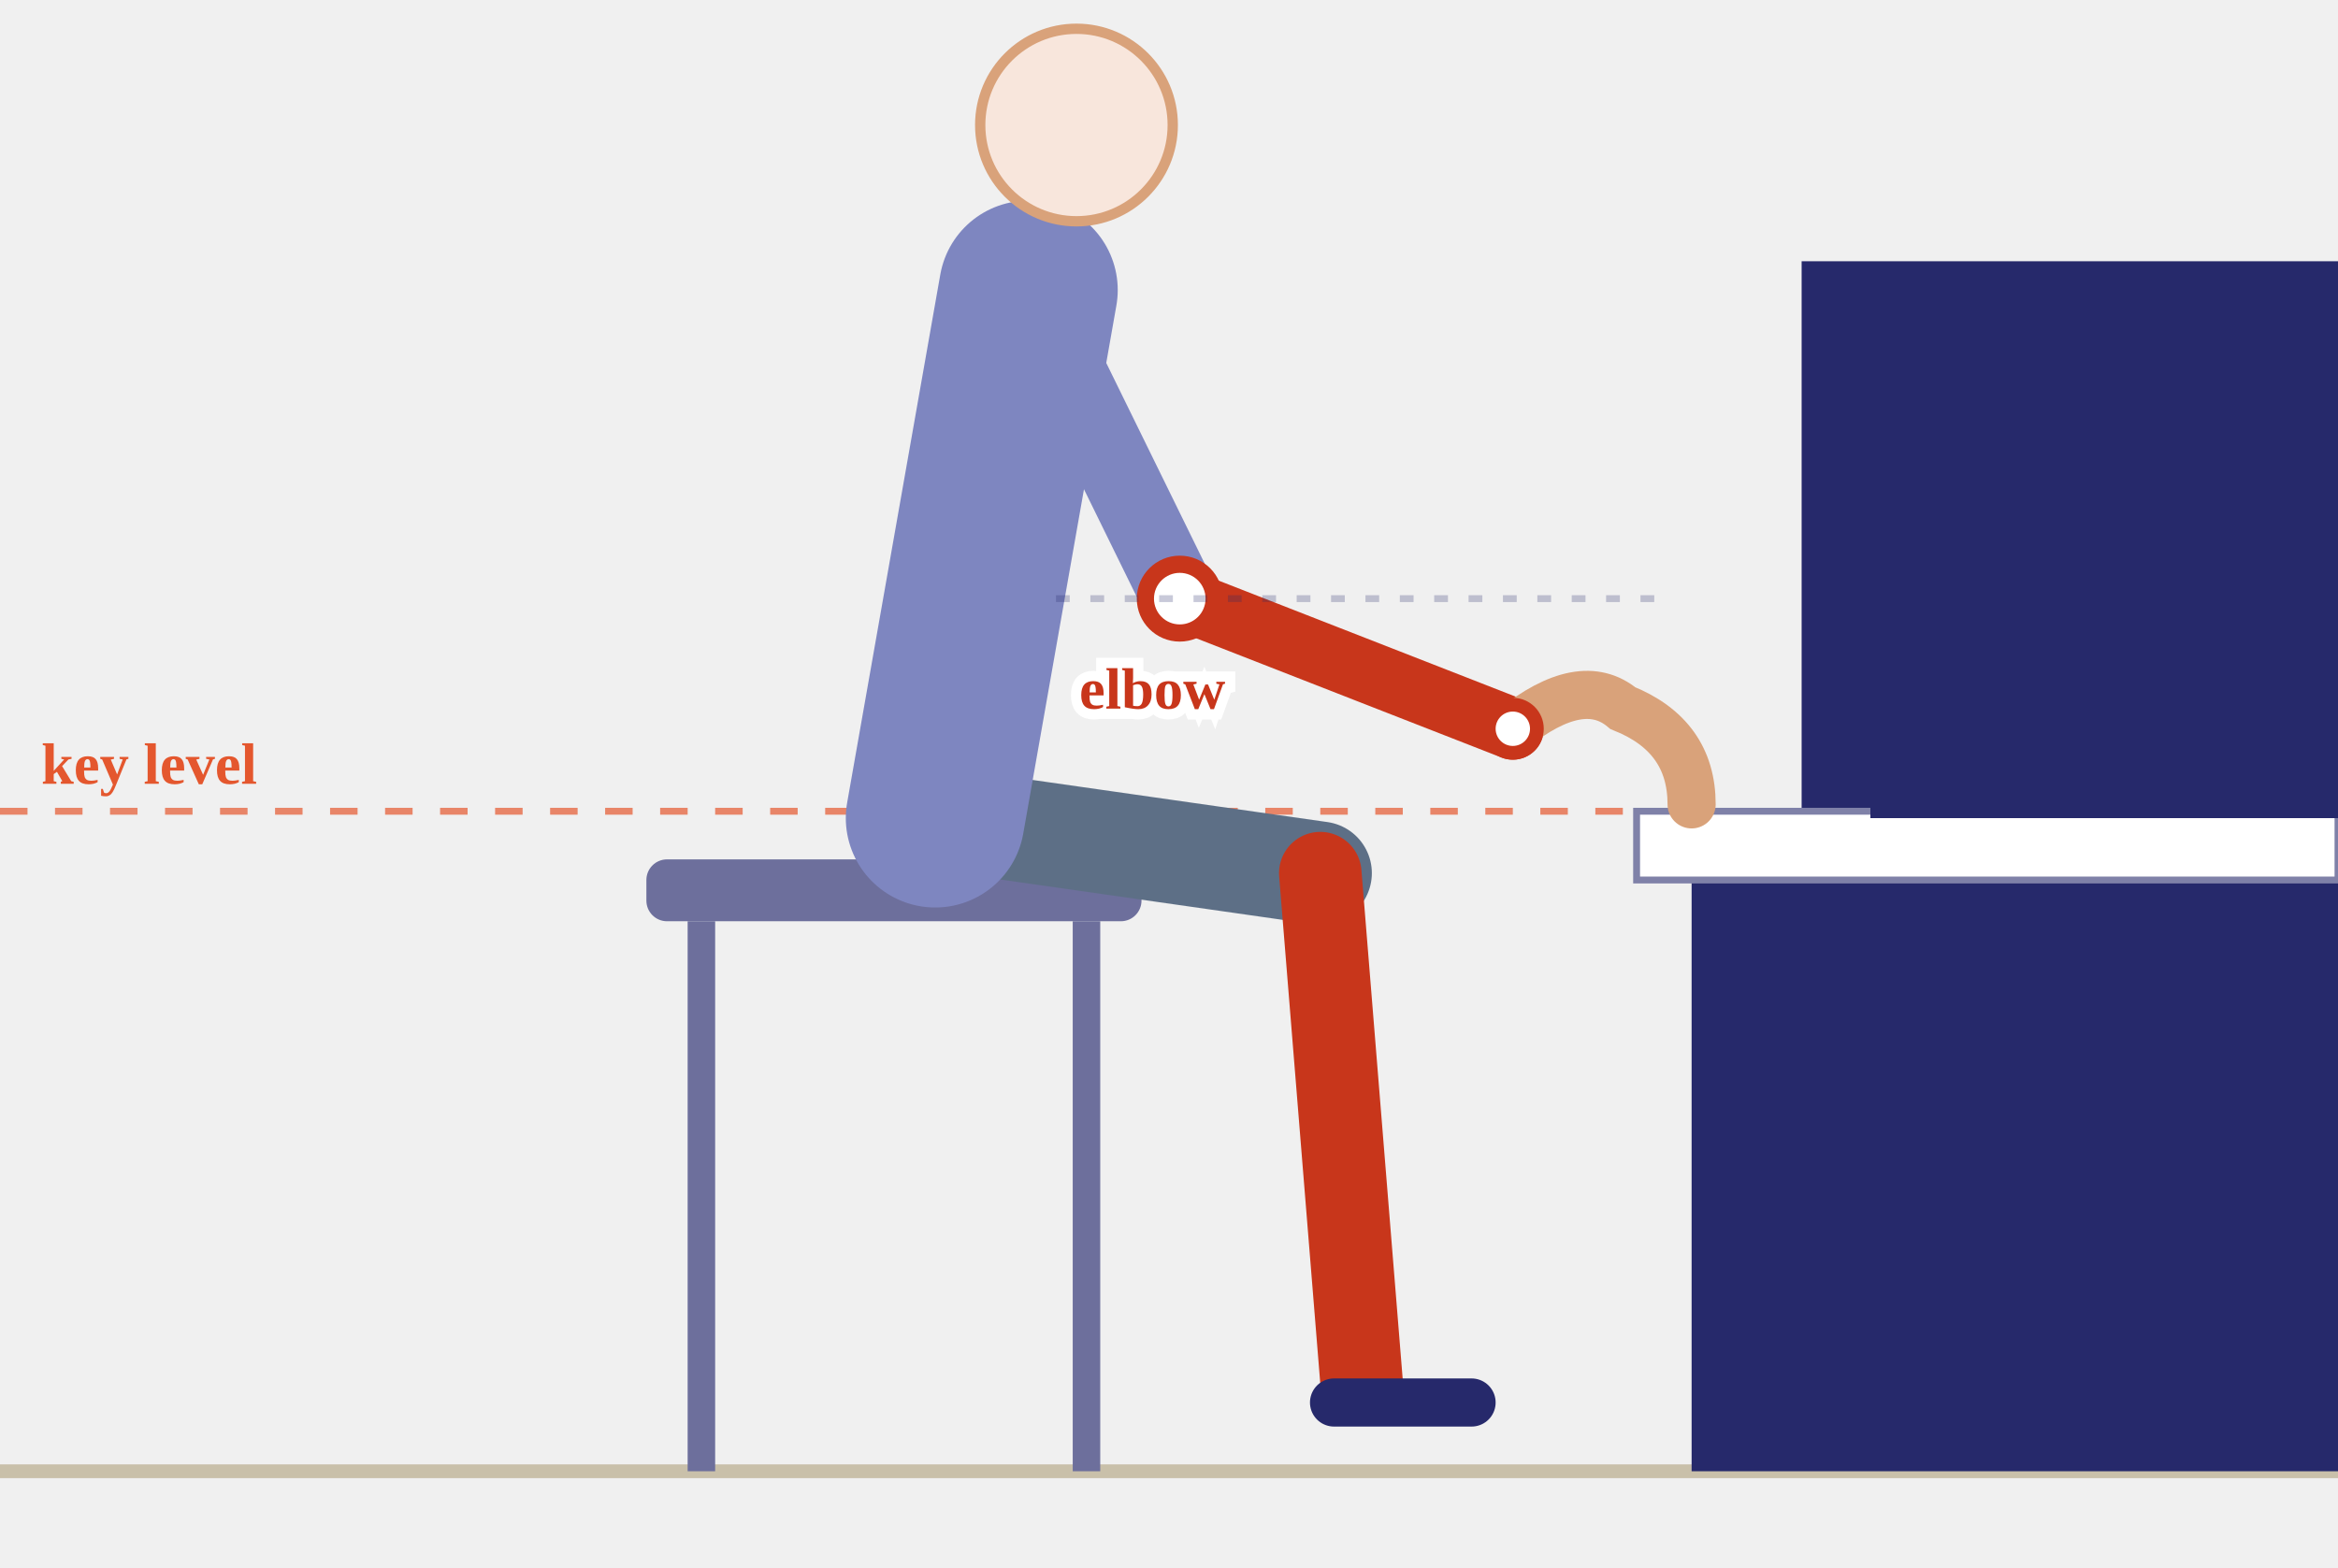
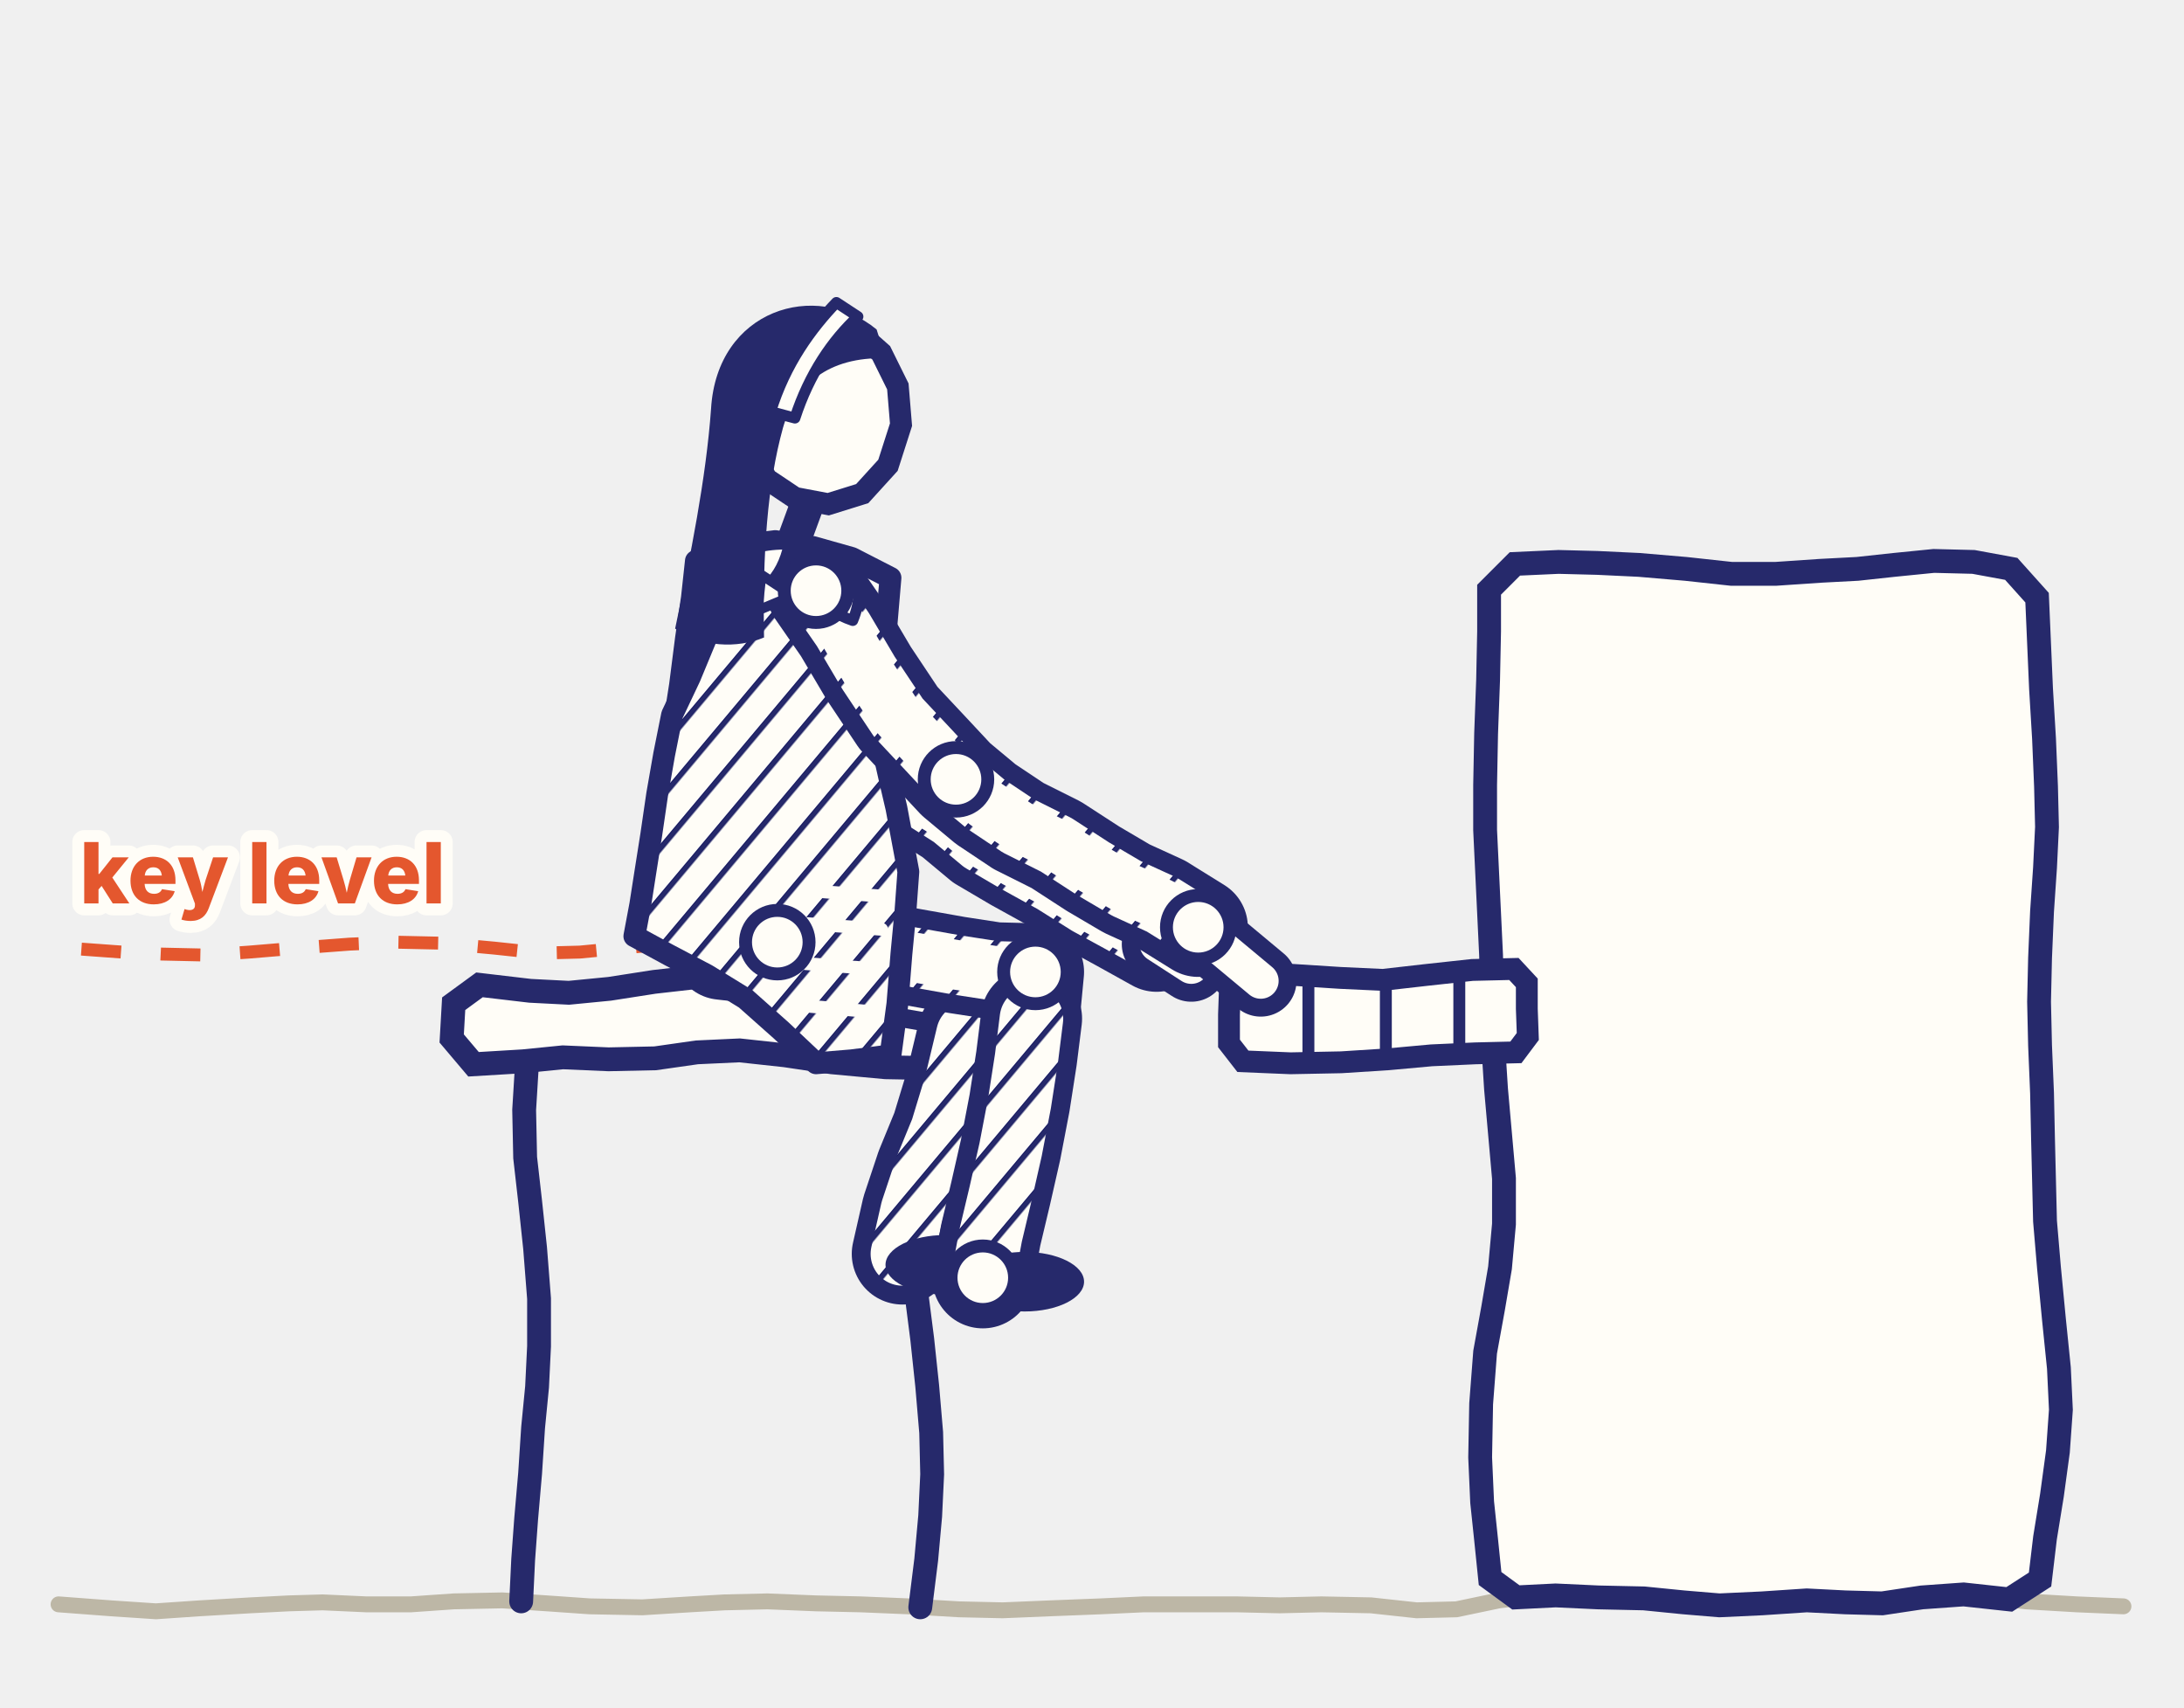
- <svg viewBox="0 0 340 228" style="width: 100%; max-width: 460px; display: block; margin: 0px auto;">
-   <line x1="0" x2="340" y1="214" y2="214" stroke="#c9c0aa" stroke-width="2" />
-   <line x1="0" x2="238" y1="118" y2="118" stroke="#e4572e" stroke-dasharray="4 4" stroke-opacity="0.7" />
-   <text x="6" y="114" font-size="8.5" font-weight="800" fill="#e4572e">key level</text>
-   <rect x="94" y="125" width="72" height="9" rx="3" fill="#6d6f9c" />
-   <line x1="102" x2="102" y1="134" y2="214" stroke="#6d6f9c" stroke-width="4" />
-   <line x1="158" x2="158" y1="134" y2="214" stroke="#6d6f9c" stroke-width="4" />
-   <line x1="136" y1="119" x2="192" y2="127" stroke="#5d6f86" stroke-width="15" stroke-linecap="round" />
-   <line x1="192" y1="127" x2="198" y2="201" stroke="#c8361b" stroke-width="12" stroke-linecap="round" />
-   <line x1="194" y1="204" x2="214" y2="204" stroke="#26296b" stroke-width="7" stroke-linecap="round" />
-   <rect x="262" y="38" width="78" height="80" fill="#26296b" />
-   <rect x="246" y="128" width="94" height="86" fill="#26296b" />
-   <rect x="238" y="118" width="102" height="10" fill="#fff" stroke="#7f81a8" />
-   <rect x="272" y="115" width="68" height="4" fill="#26296b" />
-   <line x1="136" y1="119" x2="149.545" y2="42.185" stroke="#7e86c0" stroke-width="26" stroke-linecap="round" />
-   <circle cx="156.545" cy="18.185" r="14" fill="#f8e6dc" stroke="#d9a27a" stroke-width="1.5" />
-   <line x1="149.545" y1="42.185" x2="171.566" y2="87.074" stroke="#7e86c0" stroke-width="11" stroke-linecap="round" />
-   <line x1="171.566" y1="87.074" x2="220" y2="106" stroke="#c8361b" stroke-width="9" stroke-linecap="round" />
-   <path d="M220,106 Q230,98 236,103 Q246,107 246,117" fill="none" stroke="#d9a27a" stroke-width="7" stroke-linecap="round" />
-   <circle cx="171.566" cy="87.074" r="5" fill="#fff" stroke="#c8361b" stroke-width="2.5" />
-   <circle cx="220" cy="106" r="3.5" fill="#fff" stroke="#c8361b" stroke-width="2" />
-   <line x1="153.566" x2="241.566" y1="87.074" y2="87.074" stroke="#26296b" stroke-opacity="0.25" stroke-dasharray="2 3" />
-   <text x="167.566" y="103.074" font-size="8.5" font-weight="900" text-anchor="middle" stroke="#fff" stroke-width="3" paint-order="stroke" fill="#c8361b">elbow</text>
+ <svg xmlns="http://www.w3.org/2000/svg" viewBox="0 0 220 172" width="440" height="344">
+   <defs>
+     <pattern id="hpqsithigh20" width="3.2" height="3.2" patternUnits="userSpaceOnUse" patternTransform="rotate(40)">
+       <rect width="3.2" height="3.2" fill="#fffdf7" />
+       <line x1="0" y1="0" x2="0" y2="3.2" stroke="#26296b" stroke-width="1.15" />
+     </pattern>
+   </defs>
+   <path d="M5.9 161.6l5.3.4 4.5.3 4.4-.3 5.1-.3 3.9-.2 3.4-.1 4.4.2 4.5 0 4.3-.3 4.9-.1 4.5.3 4.3.3 5.3.1 4.8-.3 3.5-.2 4.3-.1 4.9.2 4.5.1 4.8.2 5.1.3 4.4.1 4.8-.2 5.1-.2 4.3-.2 4.4 0 5 0 4.3.1 4.2-.1 5 .1 4.6.5 4-.1 4.3-.9 4.3-.5 4.3.1 4.9.2 4.5.3 3.8.4 4.5-.2 4.8-.3 4.1.2 4 0 4.3-.7 4.6 0 5 .6 5.1.3 4.7.2" stroke="#bdb7a6" stroke-width="1.6" stroke-linecap="round" fill="none" />
+   <text stroke="#fffdf7" stroke-width="2.4" stroke-linejoin="round" paint-order="stroke" x="8" y="91" font-size="8.5" font-weight="800" fill="#e4572e" font-family="Inter,sans-serif">key level</text>
+   <path d="M8.2 95.6l4.1.3 4 .2 4.5.1 4.3-.3 4.8-.4 5.3-.4 4.6-.2 4.6.1 5.4.5 4.7.5 3.9-.1 4.2-.4 4.3-.4 4.5-.1 5.1-.1 4.8-.1 4.5-.1 5.1.5 4.8.8 4 .1 4.2-.3 4.4-.4 4.1-.5 4.5.1 4.9.6" stroke="#e4572e" stroke-width="1.3" stroke-dasharray="4 4" fill="none" />
+   <path d="M48.3 99.2l5.1.6 3.9.2 4.1-.4 4.5-.7 4.4-.5 4.8 0 4.8.5 4.4.4 5.2.1 5.2.3 4.3.2 1.8 2 0 2.9-1.9 2.3-4.3.5-5.4-.1-5.4-.5-4.7-.7-4.6-.5-4.3.2-4.2.6-4.7.1-4.6-.2-4 .4-5 .3-2.2-2.6 .2-3.5z" fill="#fffdf7" stroke="#26296b" stroke-width="2.4" />
+   <path d="M53.1 106.9l-.3 4.9 .1 4.8 .5 4.4 .5 4.7 .4 5.1 0 4.8-.2 4.1-.4 4.1-.3 4.6-.4 4.6-.3 4.1-.2 4.2" stroke="#26296b" stroke-width="2.4" stroke-linecap="round" fill="none" />
+   <path d="M94.1 107.6l-.6 4.9-.8 4.3-.5 4.2-.2 4.6 .3 4.6 .6 4.7 .5 4.7 .4 4.7 .1 4.2-.2 4.2-.4 4.4-.6 4.8" stroke="#26296b" stroke-width="2.4" stroke-linecap="round" fill="none" />
+   <path d="M152.6 56.8l4.4-.2 3.9.1 4.2.2 4.7.4 4.6.5 4.5 0 4.4-.3 3.8-.2 3.7-.4 4-.4 4 .1 3.8.7 2.6 2.9 .2 4.6 .2 4.6 .3 5 .2 4.8 .1 4.1-.2 4.1-.3 4.4-.2 4.7-.1 4.4 .1 4.4 .2 4.8 .1 4.7 .1 4.1 .1 4.1 .4 4.7 .5 5.2 .5 4.9 .2 4.2-.3 4.2-.6 4.4-.7 4.3-.5 4.2-3.1 2-4.6-.5-4.2.3-4 .6-3.7-.1-3.9-.2-4.5.3-4.3.2-3.6-.3-4-.4-4.6-.1-4.3-.2-4 .2-2.6-1.9-.4-3.9-.4-3.8-.2-4.5 .1-5.4 .4-5.2 .8-4.4 .7-4.1 .4-4.4 0-4.6-.4-4.5-.4-4.5-.3-4.7-.1-4.5-.1-4.3-.2-4.2-.2-4.2-.2-4.2 0-4.5 .1-5.2 .2-5.4 .1-4.9 0-4.2z" fill="#fffdf7" stroke="#26296b" stroke-width="2.4" />
+   <path d="M125.5 98l4.8.2 4.7.3 4.3.2 4.4-.5 4.6-.5 4.2-.1 1.3 1.4 0 2.6 .1 2.8-1.2 1.6-4.1.1-4.4.2-4.4.4-4.7.3-5.1.1-4.8-.2-1.4-1.8 0-2.9 .1-2.8z" fill="#fffdf7" stroke="#26296b" stroke-width="2.2" />
+   <g transform="translate(0.3 0.6)">
+     <line x1="131.5" y1="98.0" x2="131.5" y2="106.5" stroke="#26296b" stroke-width="1.2" stroke-linecap="round" />
+   </g>
+   <g transform="translate(0.6 0.4)">
+     <line x1="139.0" y1="98.0" x2="139.0" y2="106.5" stroke="#26296b" stroke-width="1.2" stroke-linecap="round" />
+   </g>
+   <g transform="translate(0.5 -0.3)">
+     <line x1="146.5" y1="98.0" x2="146.5" y2="106.5" stroke="#26296b" stroke-width="1.2" stroke-linecap="round" />
+   </g>
+   <g data-who="girl">
+     <path d="M72.7 95.8l4.4.5 4.1.6 3.9.6 4.5.8 4.6.8 3.9.8-.7 4.4-1.1 5-1.5 4.5-1.5 4-1.4 4.1-1 4.4" fill="none" stroke="#26296b" stroke-width="9.8" stroke-linecap="round" stroke-linejoin="round" />
+     <path d="M72.7 95.8l4.4.5 4.1.6 3.9.6 4.5.8 4.6.8 3.9.8-.7 4.4-1.1 5-1.5 4.5-1.5 4-1.4 4.1-1 4.4" fill="none" stroke="url(#hpqsithigh20)" stroke-width="6.0" stroke-linecap="round" stroke-linejoin="round" />
+     <path d="M72.7 95.8l4.4.5 4.1.6 3.9.6 4.5.8 4.6.8 3.9.8-.7 4.4-1.1 5-1.5 4.5-1.5 4-1.4 4.1-1 4.4" fill="none" stroke="#fffdf7" stroke-width="5" stroke-linecap="round" stroke-linejoin="round" />
+     <path d="M97.5 104.2l-1.2 5-1.4 4.6-1.6 3.9-1.4 4.2-1 4.4" fill="none" stroke="#26296b" stroke-width="10.2" stroke-linecap="round" stroke-linejoin="round" />
+     <path d="M97.5 104.2l-1.2 5-1.4 4.6-1.6 3.9-1.4 4.2-1 4.4" fill="none" stroke="url(#hpqsithigh20)" stroke-width="6.4" stroke-linecap="round" stroke-linejoin="round" />
+     <g transform="translate(-0.8 0.4)">
+       <ellipse cx="96.0" cy="127.0" rx="6" ry="3" fill="#26296b" />
+     </g>
+     <path d="M78.5 60.3l2.4 3.6 2.1 3.4 2.1 3.6 2.3 3.8 2.6 3.1 2.6 2.4 3.3 2.1 3 2.5 3.4 2 3.8 2.1 3.5 2.2 3.3 1.8 3.6 2" fill="none" stroke="#26296b" stroke-width="10.0" stroke-linecap="round" stroke-linejoin="round" />
+     <path d="M78.5 60.3l2.4 3.6 2.1 3.4 2.1 3.6 2.3 3.8 2.6 3.1 2.6 2.4 3.3 2.1 3 2.5 3.4 2 3.8 2.1 3.5 2.2 3.3 1.8 3.6 2" fill="none" stroke="url(#hpqsithigh20)" stroke-width="6.2" stroke-linecap="round" stroke-linejoin="round" />
+     <path d="M78.5 60.3l2.4 3.6 2.1 3.4 2.1 3.6 2.3 3.8 2.6 3.1 2.6 2.4 3.3 2.1 3 2.5 3.4 2 3.8 2.1 3.5 2.2 3.3 1.8 3.6 2" fill="none" stroke="#fffdf7" stroke-width="5.2" stroke-linecap="round" stroke-linejoin="round" />
+     <g transform="translate(-0.4 -0.9)">
+       <polyline points="117.0,96.0 120.4,98.2" fill="none" stroke="#26296b" stroke-width="7.2" stroke-linecap="round" stroke-linejoin="round" />
+     </g>
+     <g transform="translate(-0.4 -0.9)">
+       <polyline points="117.0,96.0 120.4,98.2" fill="none" stroke="url(#hpqsithigh20)" stroke-width="3.4" stroke-linecap="round" stroke-linejoin="round" />
+     </g>
+     <g transform="translate(-0.4 -0.9)">
+       <polyline points="117.0,96.0 120.4,98.2" fill="none" stroke="#fffdf7" stroke-width="3.6" stroke-linecap="round" stroke-linejoin="round" />
+     </g>
+     <path d="M78.3 94.9l4.3.2 4.4.4 4.9.9 4.5.8 3.9.6 4 .1-.4 4.2-.5 4.1-.7 4.5-.9 4.9-1 4.5-1 4.2-.8 4.4" fill="none" stroke="#26296b" stroke-width="9.8" stroke-linecap="round" stroke-linejoin="round" />
+     <path d="M78.3 94.9l4.3.2 4.4.4 4.9.9 4.5.8 3.9.6 4 .1-.4 4.2-.5 4.1-.7 4.5-.9 4.9-1 4.5-1 4.2-.8 4.4" fill="none" stroke="url(#hpqsithigh20)" stroke-width="6.0" stroke-linecap="round" stroke-linejoin="round" />
+     <path d="M78.3 94.9l4.3.2 4.4.4 4.9.9 4.5.8 3.9.6 4 .1-.4 4.2-.5 4.1-.7 4.5-.9 4.9-1 4.5-1 4.2-.8 4.4" fill="none" stroke="#fffdf7" stroke-width="5" stroke-linecap="round" stroke-linejoin="round" />
+     <path d="M103.9 102.6l-.5 4-.7 4.5-.9 4.7-1 4.4-1 4.2-.8 4.3" fill="none" stroke="#26296b" stroke-width="10.2" stroke-linecap="round" stroke-linejoin="round" />
+     <path d="M103.9 102.6l-.5 4-.7 4.5-.9 4.7-1 4.4-1 4.2-.8 4.3" fill="none" stroke="url(#hpqsithigh20)" stroke-width="6.4" stroke-linecap="round" stroke-linejoin="round" />
+     <g transform="translate(-0.8 0.1)">
+       <ellipse cx="104.0" cy="129.0" rx="6" ry="3" fill="#26296b" />
+     </g>
+     <path d="M70.1 56.5l-.4 3.7-.6 4.1-.6 4.7-.7 4.5-.8 4.4-.7 4.5-.6 4.5-.7 3.9-.6 3.5 4.2.2 4.9.3 5 .3 4.6.3 4.7.6 .3-4.4 .3-3.6 .1-3.6 0-4 .1-3.9 .1-4 .3-4.6 .3-5 .4-4.7-3.9-2-3.9-1.1-3.8-.6-4 .5z" fill="#fffdf7" stroke="#26296b" stroke-width="2.2" stroke-linejoin="round" />
+     <path d="M63.9 94.3l.6-3.2 .5-3.2 .6-3.8 .6-4.1 .7-4 .8-4 1.8-3.8 1.7-4.1 1.7-3.6 1.5-3.2 3.7.5 3.6.7 3.5.2 1 4.1 .8 4.4 .9 4.3 1 3.8 .7 3.1 .7 3 .6 3.2 .6 3.2-.3 4.1-.4 4.2-.4 5-.7 5.2-3.9.5-3.6.3-3.5-3.3-3.6-3.2-3.9-2.4-3.8-2z" fill="url(#hpqsithigh20)" stroke="#26296b" stroke-width="2.2" stroke-linejoin="round" />
+     <g transform="translate(0.5 -0.9)">
+       <line x1="88.8" y1="91.2" x2="80.8" y2="90.6" stroke="#fffdf7" stroke-width="1.3" stroke-linecap="round" />
+     </g>
+     <g transform="translate(0.3 -1.4)">
+       <line x1="88.5" y1="95.0" x2="80.5" y2="94.4" stroke="#fffdf7" stroke-width="1.3" stroke-linecap="round" />
+     </g>
+     <g transform="translate(0.1 -1)">
+       <line x1="88.2" y1="98.6" x2="80.3" y2="98.0" stroke="#fffdf7" stroke-width="1.3" stroke-linecap="round" />
+     </g>
+     <g transform="translate(-0.2 -0.5)">
+       <line x1="87.9" y1="102.4" x2="80.0" y2="101.7" stroke="#fffdf7" stroke-width="1.3" stroke-linecap="round" />
+     </g>
+     <path d="M82.2 59.5l2.7 3.9 2.6 4.4 3 4.5 3 3.2 2.8 3 3 2.5 3.3 2.2 3.8 1.9 3.7 2.4 3.4 2 3.5 1.6 3.7 2.3" fill="none" stroke="#26296b" stroke-width="10.0" stroke-linecap="round" stroke-linejoin="round" />
+     <path d="M82.2 59.5l2.7 3.9 2.6 4.4 3 4.5 3 3.2 2.8 3 3 2.5 3.3 2.2 3.8 1.9 3.7 2.4 3.4 2 3.5 1.6 3.7 2.3" fill="none" stroke="url(#hpqsithigh20)" stroke-width="6.2" stroke-linecap="round" stroke-linejoin="round" />
+     <path d="M82.2 59.5l2.7 3.9 2.6 4.4 3 4.5 3 3.2 2.8 3 3 2.5 3.3 2.2 3.8 1.9 3.7 2.4 3.4 2 3.5 1.6 3.7 2.3" fill="none" stroke="#fffdf7" stroke-width="5.2" stroke-linecap="round" stroke-linejoin="round" />
+     <g transform="translate(0 -0.2)">
+       <polyline points="121.0,94.0 127.0,99.0" fill="none" stroke="#26296b" stroke-width="7.2" stroke-linecap="round" stroke-linejoin="round" />
+     </g>
+     <g transform="translate(0 -0.2)">
+       <polyline points="121.0,94.0 127.0,99.0" fill="none" stroke="url(#hpqsithigh20)" stroke-width="3.4" stroke-linecap="round" stroke-linejoin="round" />
+     </g>
+     <g transform="translate(0 -0.2)">
+       <polyline points="121.0,94.0 127.0,99.0" fill="none" stroke="#fffdf7" stroke-width="3.6" stroke-linecap="round" stroke-linejoin="round" />
+     </g>
+     <g transform="translate(-0.2 -1.1)">
+       <line x1="82.2" y1="50.0" x2="80.0" y2="56.0" stroke="#26296b" stroke-width="3.4" stroke-linecap="round" />
+     </g>
+     <g transform="translate(0.3 -1.1)">
+       <path d="M79.2,55.9 Q71.6,55.8 72.8,61.9 Q78.1,61.2 79.2,55.9 Z" fill="#fffdf7" stroke="#26296b" stroke-width="1.1" stroke-linejoin="round" />
+     </g>
+     <g transform="translate(0 -0.7)">
+       <path d="M80.8,56.1 Q88.3,57.4 85.9,63.2 Q80.9,61.5 80.8,56.1 Z" fill="#fffdf7" stroke="#26296b" stroke-width="1.1" stroke-linejoin="round" />
+     </g>
+     <g transform="translate(0.4 -0.6)">
+       <path d="M79.5,60.6 l-3.2,-2.1 l-0.4,3.6 Z M79.5,60.6 l3.6,-1.5 l-0.4,3.6 Z" fill="#fffdf7" stroke="#26296b" stroke-width="1" stroke-linejoin="round" />
+     </g>
+     <g transform="translate(83.0 42.0) rotate(5.7) scale(1 1)">
+       <path d="M-8 0l.8 4 2.1 2.8 3 1.6 3.4.3 3.3-1.4 2.3-3.1 .9-4.2-.7-3.8-2-3.2-2.9-2.1-3.4-.4-3.3 1.7-2.5 3.5z" fill="#fffdf7" stroke="#26296b" stroke-width="2.2" />
+       <g transform="translate(-0.2 -0.7)">
+         <path d="M4.6,-8.6 C-2,-13 -11.6,-9 -11.2,1 C-11,8 -11.8,16 -12.6,23.4 C-9.8,25 -6.2,24.8 -3.6,23.4 C-4.6,15 -4.8,8 -3.8,2.2 C-3,-2.2 0,-5.4 5.8,-5.8 Z" fill="#26296b" />
+       </g>
+       <g transform="translate(0.5 0)">
+         <path d="M1.9,-10.4 C-0.4,-7.8 -2.4,-4.2 -3.4,0.4 L-5.9,0 C-4.9,-5 -2.6,-8.8 -0.4,-11.6 Z" fill="#fffdf7" stroke="#26296b" stroke-width="1.1" stroke-linejoin="round" />
+       </g>
+     </g>
+   </g>
+   <g data-who="boy" display="none">
+     <path d="M72.7 95.8l4.4.5 4.1.6 3.9.6 4.5.8 4.6.8 3.9.8-.7 4.4-1.1 5-1.5 4.5-1.5 4-1.4 4.1-1 4.4" fill="none" stroke="#26296b" stroke-width="9.8" stroke-linecap="round" stroke-linejoin="round" />
+     <path d="M72.7 95.8l4.4.5 4.1.6 3.9.6 4.5.8 4.6.8 3.9.8-.7 4.4-1.1 5-1.5 4.5-1.5 4-1.4 4.1-1 4.4" fill="none" stroke="url(#hpqsithigh20)" stroke-width="6.0" stroke-linecap="round" stroke-linejoin="round" />
+     <g transform="translate(-0.8 0.4)">
+       <ellipse cx="96.0" cy="127.0" rx="6" ry="3" fill="#26296b" />
+     </g>
+     <path d="M78.5 60.3l2.4 3.6 2.1 3.4 2.1 3.6 2.3 3.8 2.6 3.1 2.6 2.4 3.3 2.1 3 2.5 3.4 2 3.8 2.1 3.5 2.2 3.3 1.8 3.6 2" fill="none" stroke="#26296b" stroke-width="10.0" stroke-linecap="round" stroke-linejoin="round" />
+     <path d="M78.5 60.3l2.4 3.6 2.1 3.4 2.1 3.6 2.3 3.8 2.6 3.1 2.6 2.4 3.3 2.1 3 2.5 3.4 2 3.8 2.1 3.5 2.2 3.3 1.8 3.6 2" fill="none" stroke="url(#hpqsithigh20)" stroke-width="6.2" stroke-linecap="round" stroke-linejoin="round" />
+     <g transform="translate(-0.4 -0.9)">
+       <polyline points="117.0,96.0 120.4,98.2" fill="none" stroke="#26296b" stroke-width="7.2" stroke-linecap="round" stroke-linejoin="round" />
+     </g>
+     <g transform="translate(-0.4 -0.9)">
+       <polyline points="117.0,96.0 120.4,98.2" fill="none" stroke="url(#hpqsithigh20)" stroke-width="3.4" stroke-linecap="round" stroke-linejoin="round" />
+     </g>
+     <g transform="translate(-0.4 -0.9)">
+       <polyline points="117.0,96.0 120.4,98.2" fill="none" stroke="#fffdf7" stroke-width="3.6" stroke-linecap="round" stroke-linejoin="round" />
+     </g>
+     <path d="M78.3 94.9l4.3.2 4.4.4 4.9.9 4.5.8 3.9.6 4 .1-.4 4.2-.5 4.1-.7 4.5-.9 4.9-1 4.5-1 4.2-.8 4.4" fill="none" stroke="#26296b" stroke-width="9.8" stroke-linecap="round" stroke-linejoin="round" />
+     <path d="M78.3 94.9l4.3.2 4.4.4 4.9.9 4.5.8 3.9.6 4 .1-.4 4.2-.5 4.1-.7 4.5-.9 4.9-1 4.5-1 4.2-.8 4.4" fill="none" stroke="url(#hpqsithigh20)" stroke-width="6.0" stroke-linecap="round" stroke-linejoin="round" />
+     <g transform="translate(-0.8 0.1)">
+       <ellipse cx="104.0" cy="129.0" rx="6" ry="3" fill="#26296b" />
+     </g>
+     <path d="M70.1 56.5l-.4 3.7-.6 4.1-.6 4.7-.7 4.5-.8 4.4-.7 4.5-.6 4.5-.7 3.9-.6 3.5 4.2.2 4.9.3 5 .3 4.6.3 4.7.6 .3-4.4 .3-3.6 .1-3.6 0-4 .1-3.9 .1-4 .3-4.6 .3-5 .4-4.7-3.9-2-3.9-1.1-3.8-.6-4 .5z" fill="url(#hpqsithigh20)" stroke="#26296b" stroke-width="2.2" stroke-linejoin="round" />
+     <path d="M82.2 59.5l2.7 3.9 2.6 4.4 3 4.5 3 3.2 2.8 3 3 2.5 3.3 2.2 3.8 1.9 3.7 2.4 3.4 2 3.5 1.6 3.7 2.3" fill="none" stroke="#26296b" stroke-width="10.0" stroke-linecap="round" stroke-linejoin="round" />
+     <path d="M82.2 59.5l2.7 3.9 2.6 4.4 3 4.5 3 3.2 2.8 3 3 2.5 3.3 2.2 3.8 1.9 3.7 2.4 3.4 2 3.5 1.6 3.7 2.3" fill="none" stroke="url(#hpqsithigh20)" stroke-width="6.2" stroke-linecap="round" stroke-linejoin="round" />
+     <g transform="translate(0 -0.2)">
+       <polyline points="121.0,94.0 127.0,99.0" fill="none" stroke="#26296b" stroke-width="7.2" stroke-linecap="round" stroke-linejoin="round" />
+     </g>
+     <g transform="translate(0 -0.2)">
+       <polyline points="121.0,94.0 127.0,99.0" fill="none" stroke="url(#hpqsithigh20)" stroke-width="3.4" stroke-linecap="round" stroke-linejoin="round" />
+     </g>
+     <g transform="translate(0 -0.2)">
+       <polyline points="121.0,94.0 127.0,99.0" fill="none" stroke="#fffdf7" stroke-width="3.6" stroke-linecap="round" stroke-linejoin="round" />
+     </g>
+     <g transform="translate(-0.2 -1.1)">
+       <line x1="82.2" y1="50.0" x2="80.0" y2="56.0" stroke="#26296b" stroke-width="3.4" stroke-linecap="round" />
+     </g>
+     <g transform="translate(83.0 42.0) rotate(5.7) scale(1 1)">
+       <path d="M-8 0l.8 4 2.1 2.8 3 1.6 3.4.3 3.3-1.4 2.3-3.1 .9-4.2-.7-3.8-2-3.2-2.9-2.1-3.4-.4-3.3 1.7-2.5 3.5z" fill="#fffdf7" stroke="#26296b" stroke-width="2.2" />
+       <g transform="translate(0.4 0.1)">
+         <path d="M6.4,-6.4 C3,-12.6 -9,-12 -9.6,-1.6 C-9.4,1.6 -8.6,3 -7.4,3.4 C-6.6,0 -5,-3.4 -1.6,-4.4 C1.6,-5.4 4.4,-5.2 6.4,-6.4 Z" fill="#26296b" />
+       </g>
+     </g>
+   </g>
+   <g transform="translate(0.2 -0.5)">
+     <circle cx="82.0" cy="60.0" r="3.2" fill="#fffdf7" stroke="#26296b" stroke-width="1.3" />
+   </g>
+   <g transform="translate(0.3 0.5)">
+     <circle cx="96.0" cy="78.0" r="3.2" fill="#fffdf7" stroke="#26296b" stroke-width="1.3" />
+   </g>
+   <g transform="translate(-0.3 -0.6)">
+     <circle cx="121.0" cy="94.0" r="3.2" fill="#fffdf7" stroke="#26296b" stroke-width="1.3" />
+   </g>
+   <g transform="translate(0.3 -1.1)">
+     <circle cx="78.0" cy="96.0" r="3.2" fill="#fffdf7" stroke="#26296b" stroke-width="1.3" />
+   </g>
+   <g transform="translate(0.3 -0.1)">
+     <circle cx="104.0" cy="98.0" r="3.2" fill="#fffdf7" stroke="#26296b" stroke-width="1.3" />
+   </g>
+   <g transform="translate(-1 0.7)">
+     <circle cx="100.0" cy="128.0" r="3.2" fill="#fffdf7" stroke="#26296b" stroke-width="1.3" />
+   </g>
</svg>
